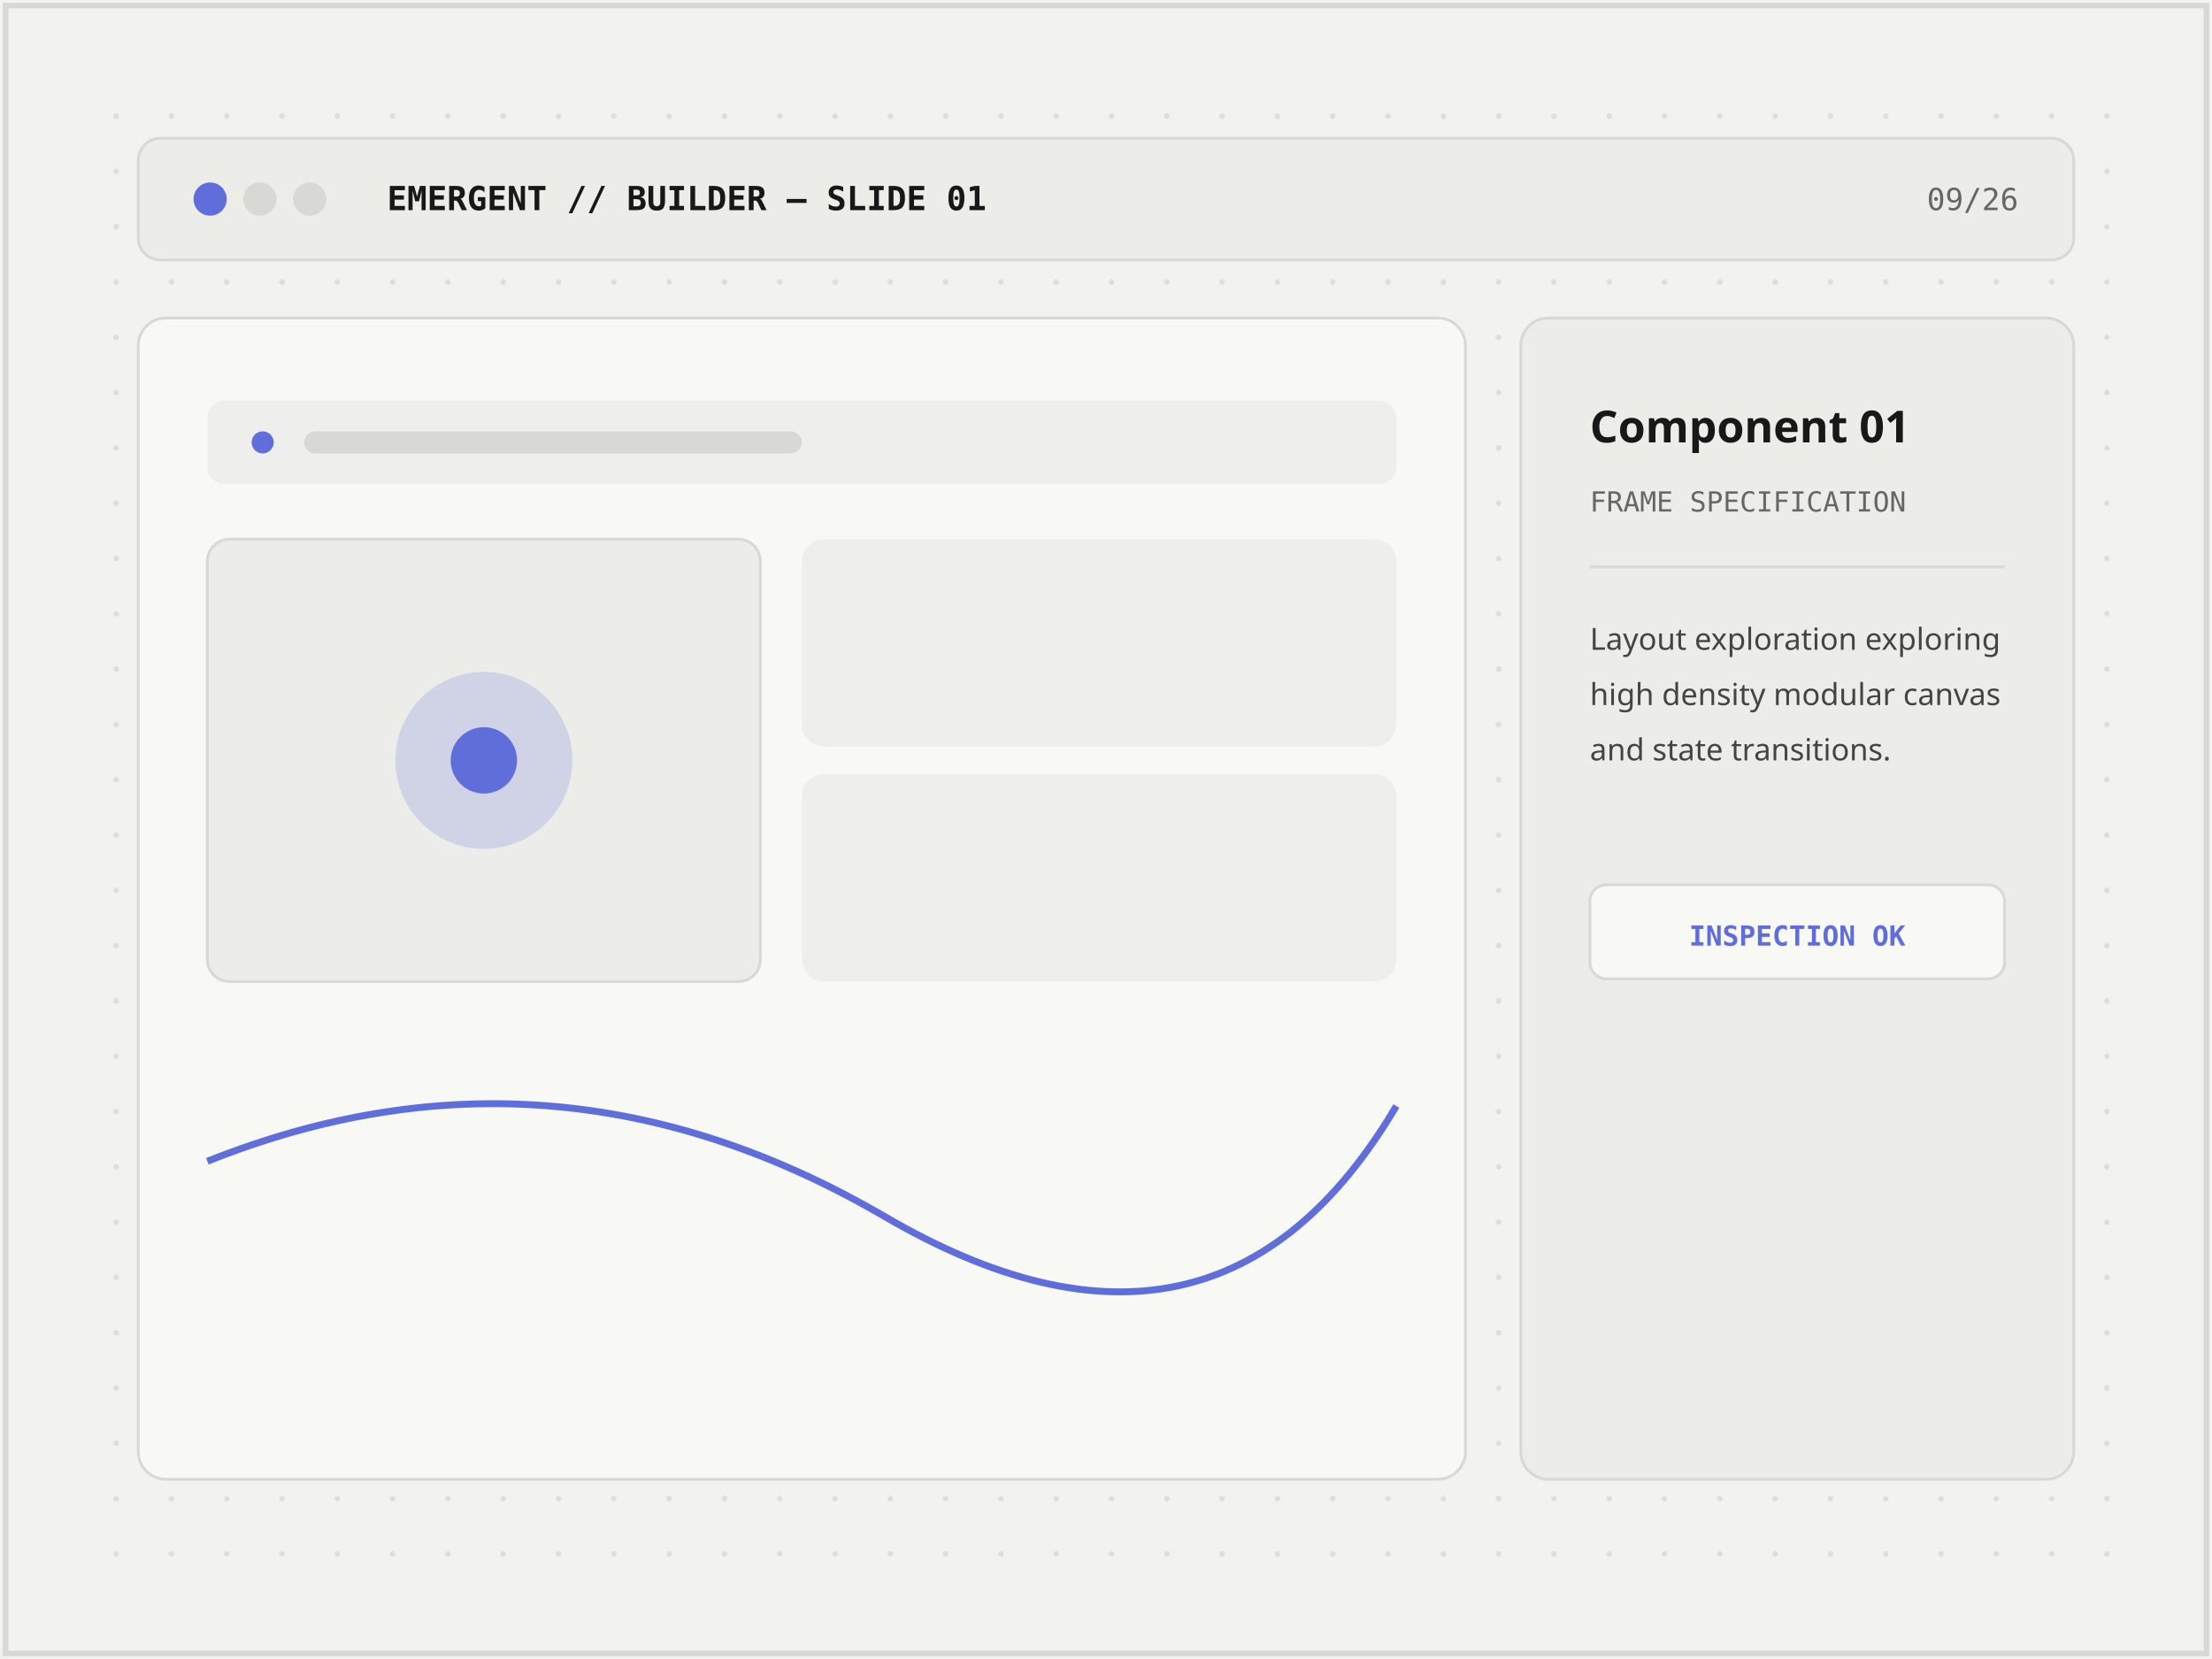
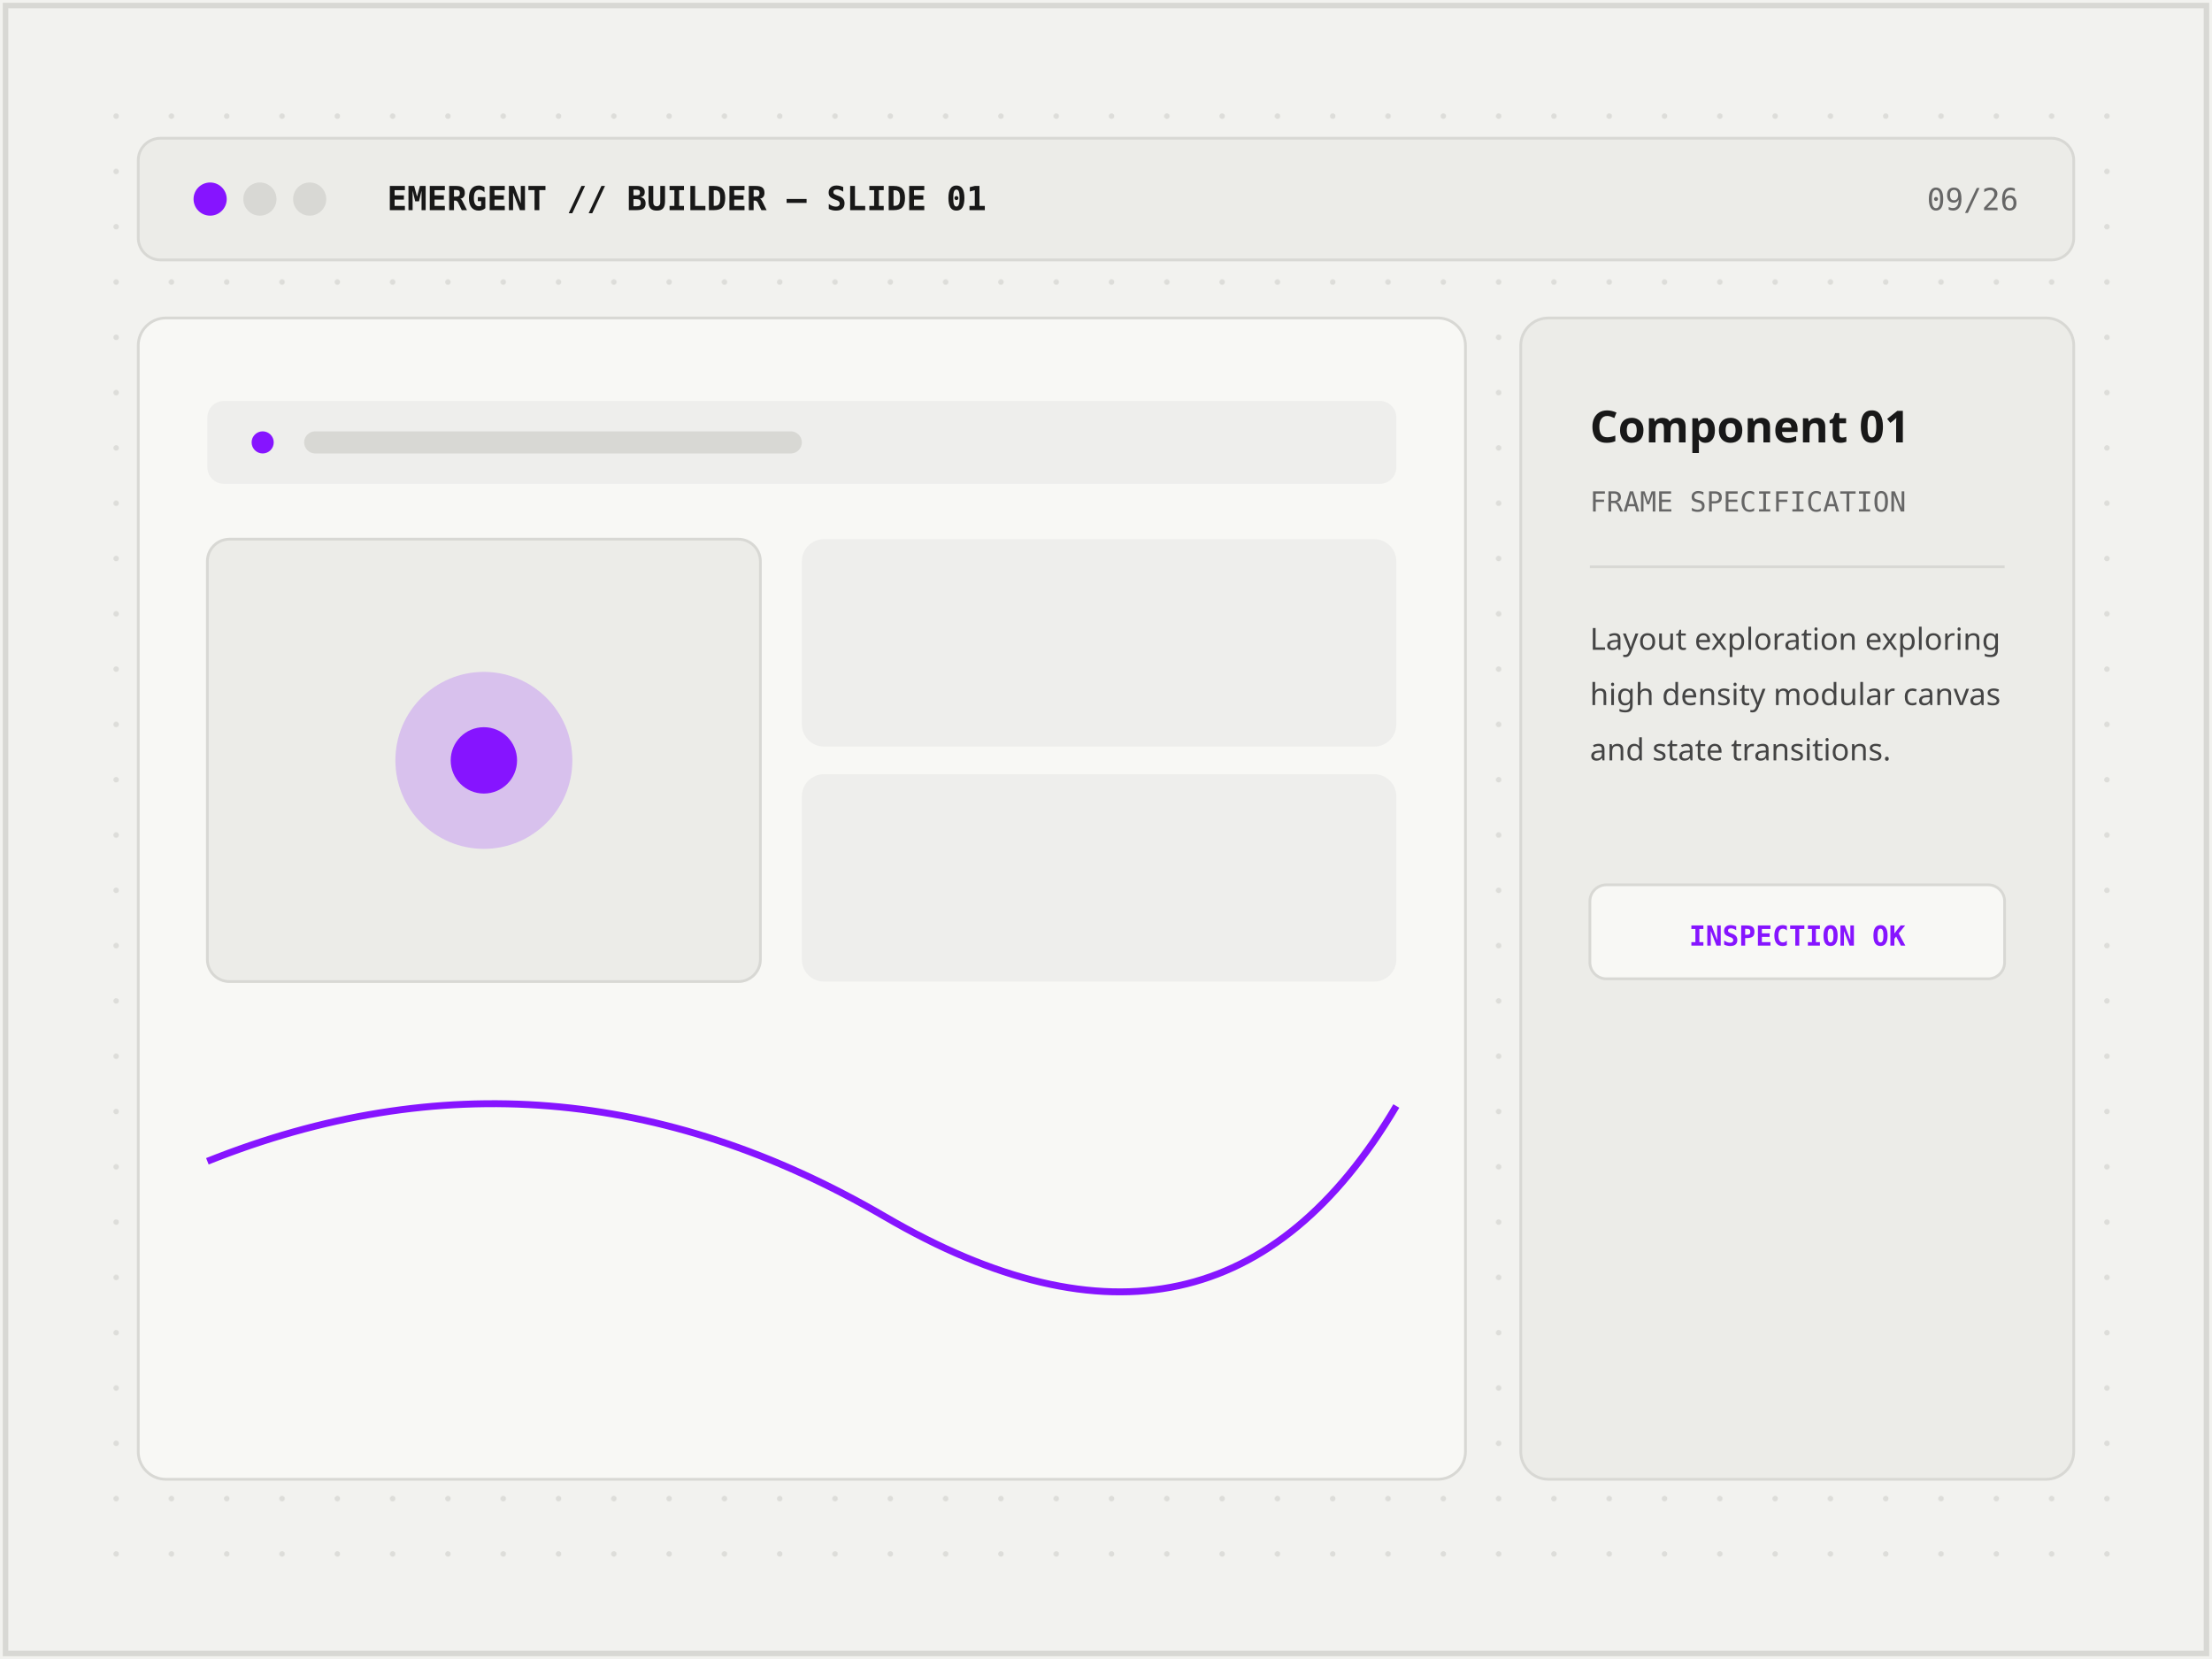
<svg xmlns="http://www.w3.org/2000/svg" viewBox="0 0 800 600" width="800" height="600">
  <defs>
    <pattern id="grid-builder-1" width="20" height="20" patternUnits="userSpaceOnUse">
      <circle cx="2" cy="2" r="1" fill="#D8D8D4" opacity="0.8" />
    </pattern>
  </defs>
  <rect width="800" height="600" fill="#F2F2EF" />
  <rect x="2" y="2" width="796" height="596" fill="none" stroke="#D8D8D4" stroke-width="2" />
  <rect x="30" y="30" width="740" height="540" fill="url(#grid-builder-1)" />
  <rect x="50" y="50" width="700" height="44" rx="8" fill="#ECECE8" stroke="#D8D8D4" stroke-width="1" />
-   <circle cx="76" cy="72" r="6" fill="#606EDB" />
+   <circle cx="76" cy="72" r="6" fill="#8614FF" />
  <circle cx="94" cy="72" r="6" fill="#D8D8D4" />
  <circle cx="112" cy="72" r="6" fill="#D8D8D4" />
  <text x="140" y="76" font-family="monospace" font-size="12" fill="#181818" font-weight="600">EMERGENT // BUILDER — SLIDE 01</text>
  <text x="730" y="76" font-family="monospace" font-size="11" fill="#666666" text-anchor="end">09/26</text>
  <rect x="50" y="115" width="480" height="420" rx="10" fill="#F8F8F5" stroke="#D8D8D4" stroke-width="1" />
  <rect x="75" y="145" width="430" height="30" rx="6" fill="#EEEEEC" />
-   <circle cx="95" cy="160" r="4" fill="#606EDB" />
+   <circle cx="95" cy="160" r="4" fill="#8614FF" />
  <rect x="110" y="156" width="180" height="8" rx="4" fill="#D8D8D4" />
  <rect x="75" y="195" width="200" height="160" rx="8" fill="#ECECE8" stroke="#D8D8D4" stroke-width="1" />
-   <circle cx="175" cy="275" r="32" fill="#606EDB" opacity="0.2" />
-   <circle cx="175" cy="275" r="12" fill="#606EDB" />
+   <circle cx="175" cy="275" r="32" fill="#8614FF" opacity="0.2" />
+   <circle cx="175" cy="275" r="12" fill="#8614FF" />
  <rect x="290" y="195" width="215" height="75" rx="8" fill="#EEEEEC" />
  <rect x="290" y="280" width="215" height="75" rx="8" fill="#EEEEEC" />
-   <path d="M 75 420 Q 200 370 320 440 T 505 400" fill="none" stroke="#606EDB" stroke-width="2.5" />
+   <path d="M 75 420 Q 200 370 320 440 T 505 400" fill="none" stroke="#8614FF" stroke-width="2.5" />
  <rect x="550" y="115" width="200" height="420" rx="10" fill="#ECECE8" stroke="#D8D8D4" stroke-width="1" />
  <text x="575" y="160" font-family="sans-serif" font-size="16" font-weight="700" fill="#181818">Component 01</text>
  <text x="575" y="185" font-family="monospace" font-size="10" fill="#666666">FRAME SPECIFICATION</text>
  <line x1="575" y1="205" x2="725" y2="205" stroke="#D8D8D4" stroke-width="1" />
  <text x="575" y="235" font-family="sans-serif" font-size="11" fill="#444444">Layout exploration exploring</text>
  <text x="575" y="255" font-family="sans-serif" font-size="11" fill="#444444">high density modular canvas</text>
  <text x="575" y="275" font-family="sans-serif" font-size="11" fill="#444444">and state transitions.</text>
  <rect x="575" y="320" width="150" height="34" rx="6" fill="#F8F8F5" stroke="#D8D8D4" stroke-width="1" />
-   <text x="650" y="342" font-family="monospace" font-size="10" fill="#606EDB" text-anchor="middle" font-weight="600">INSPECTION OK</text>
+   <text x="650" y="342" font-family="monospace" font-size="10" fill="#8614FF" text-anchor="middle" font-weight="600">INSPECTION OK</text>
</svg>
